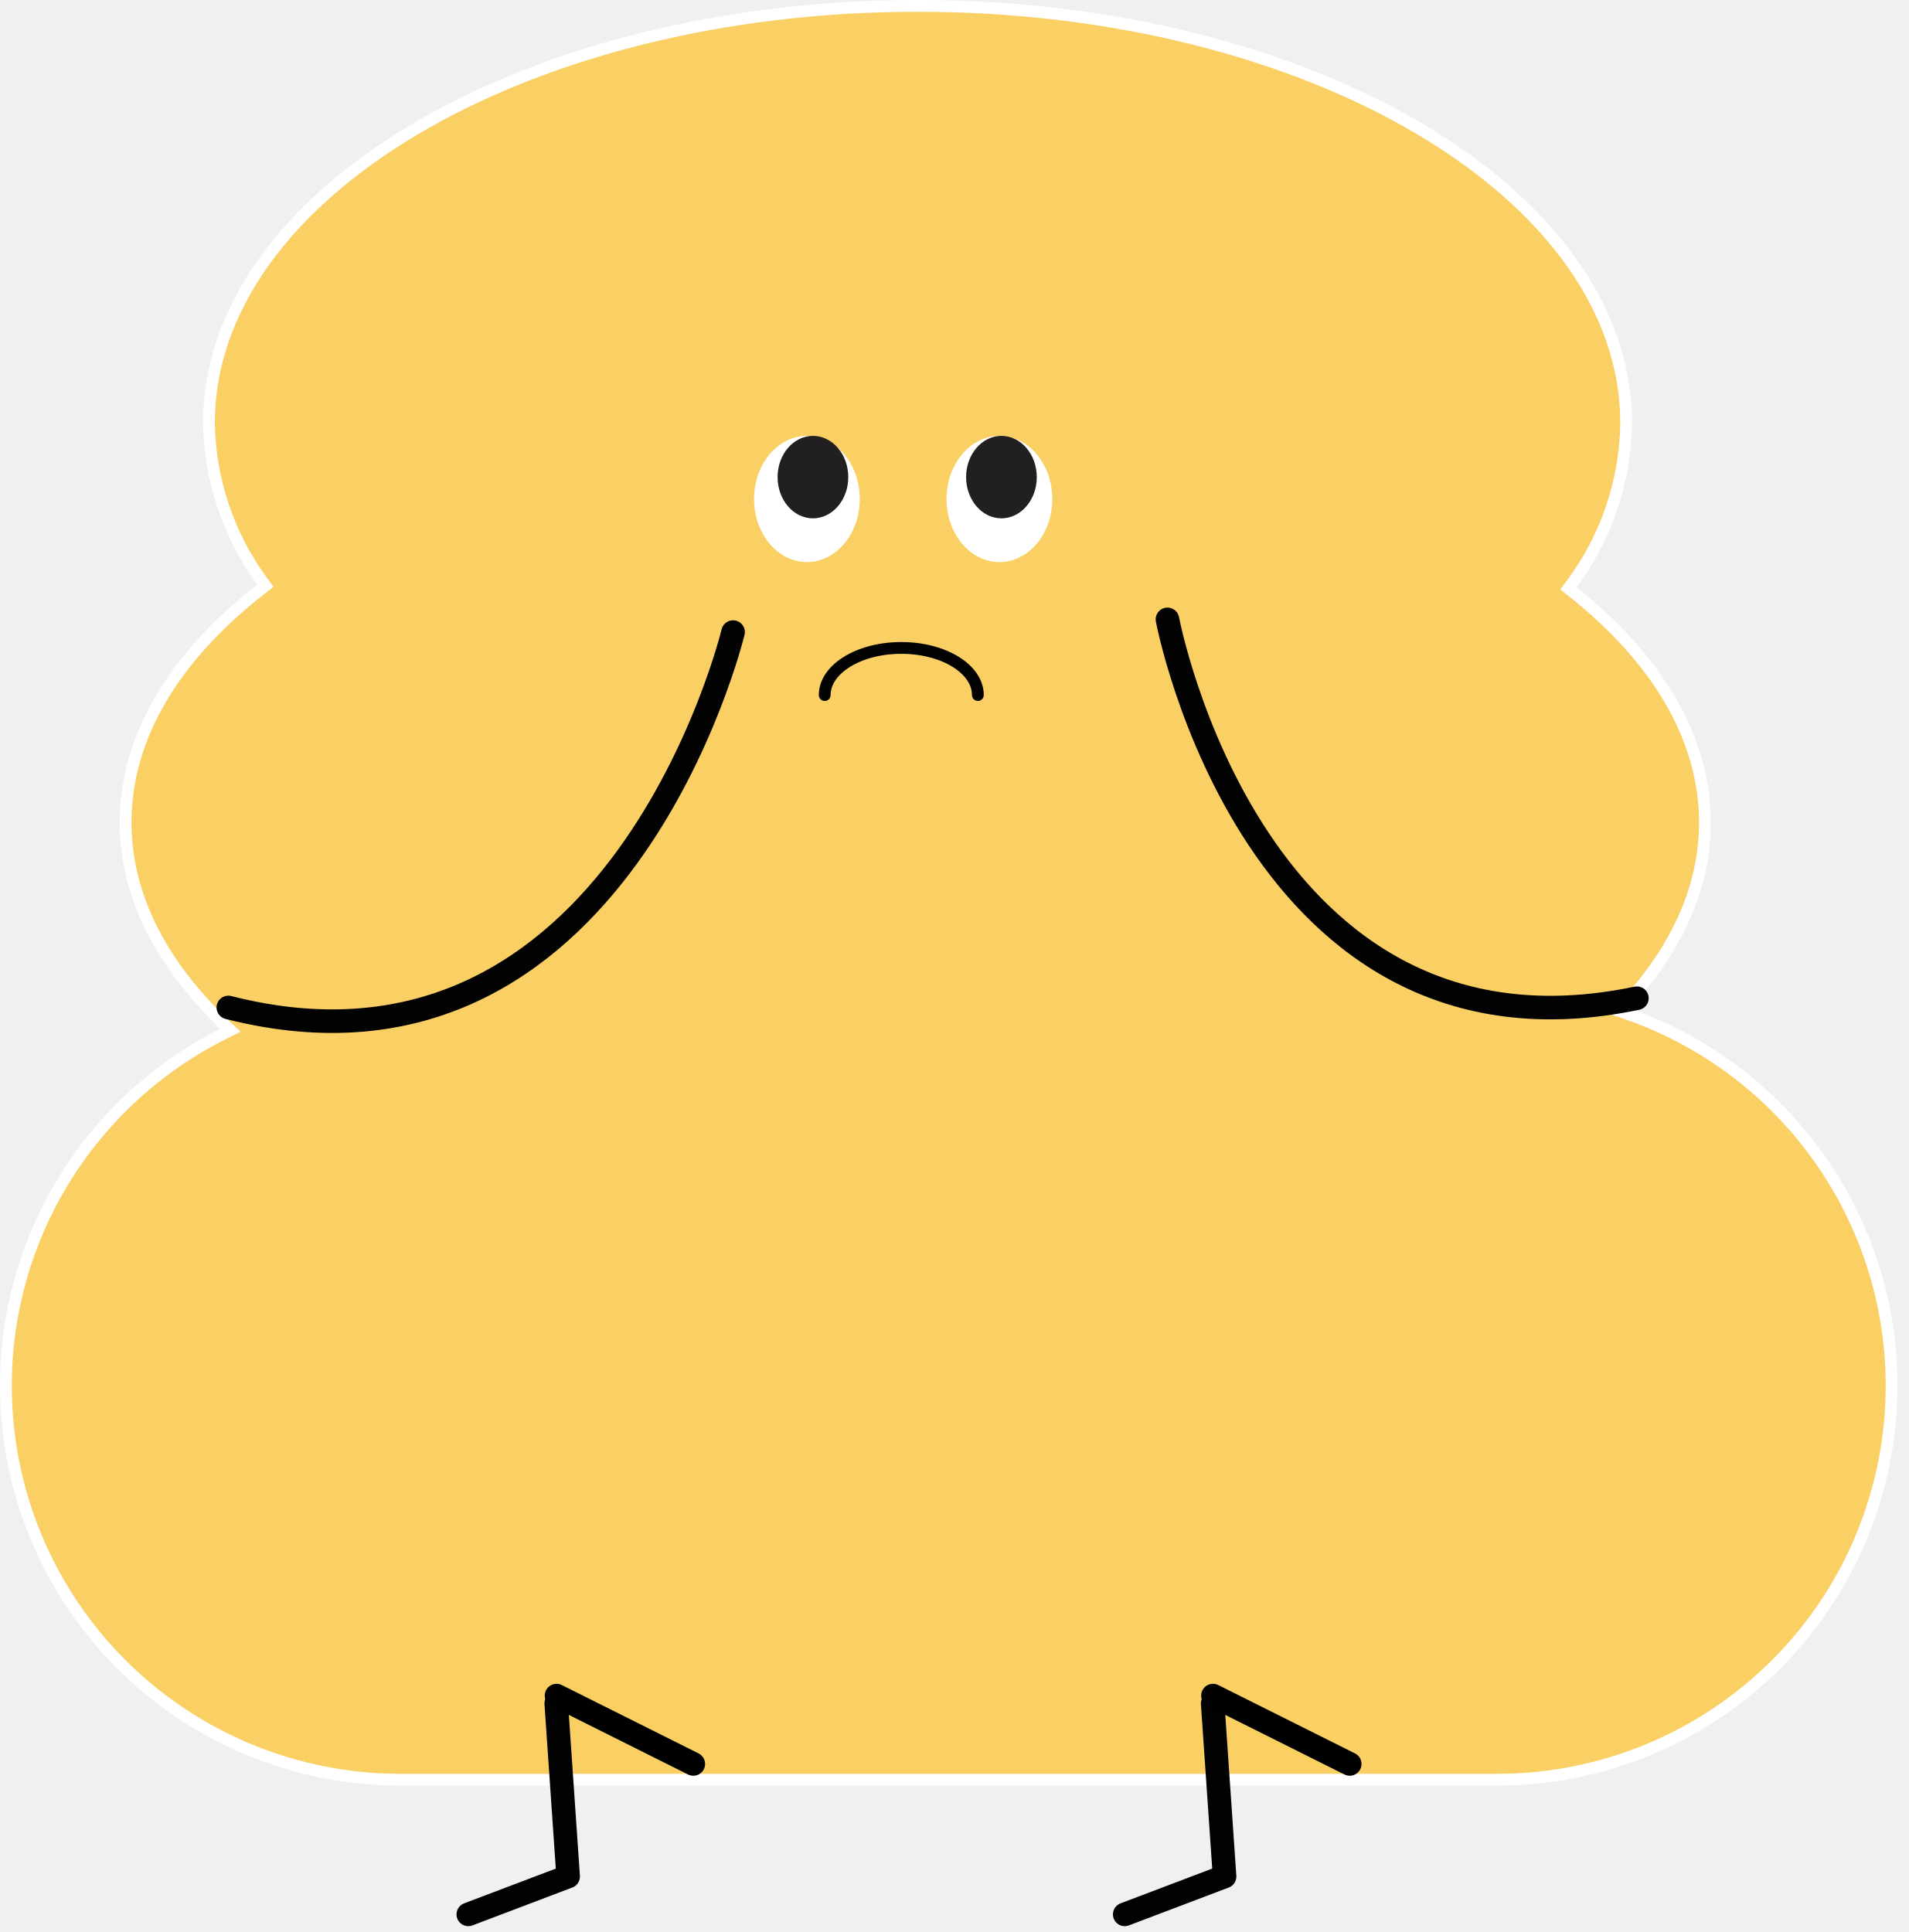
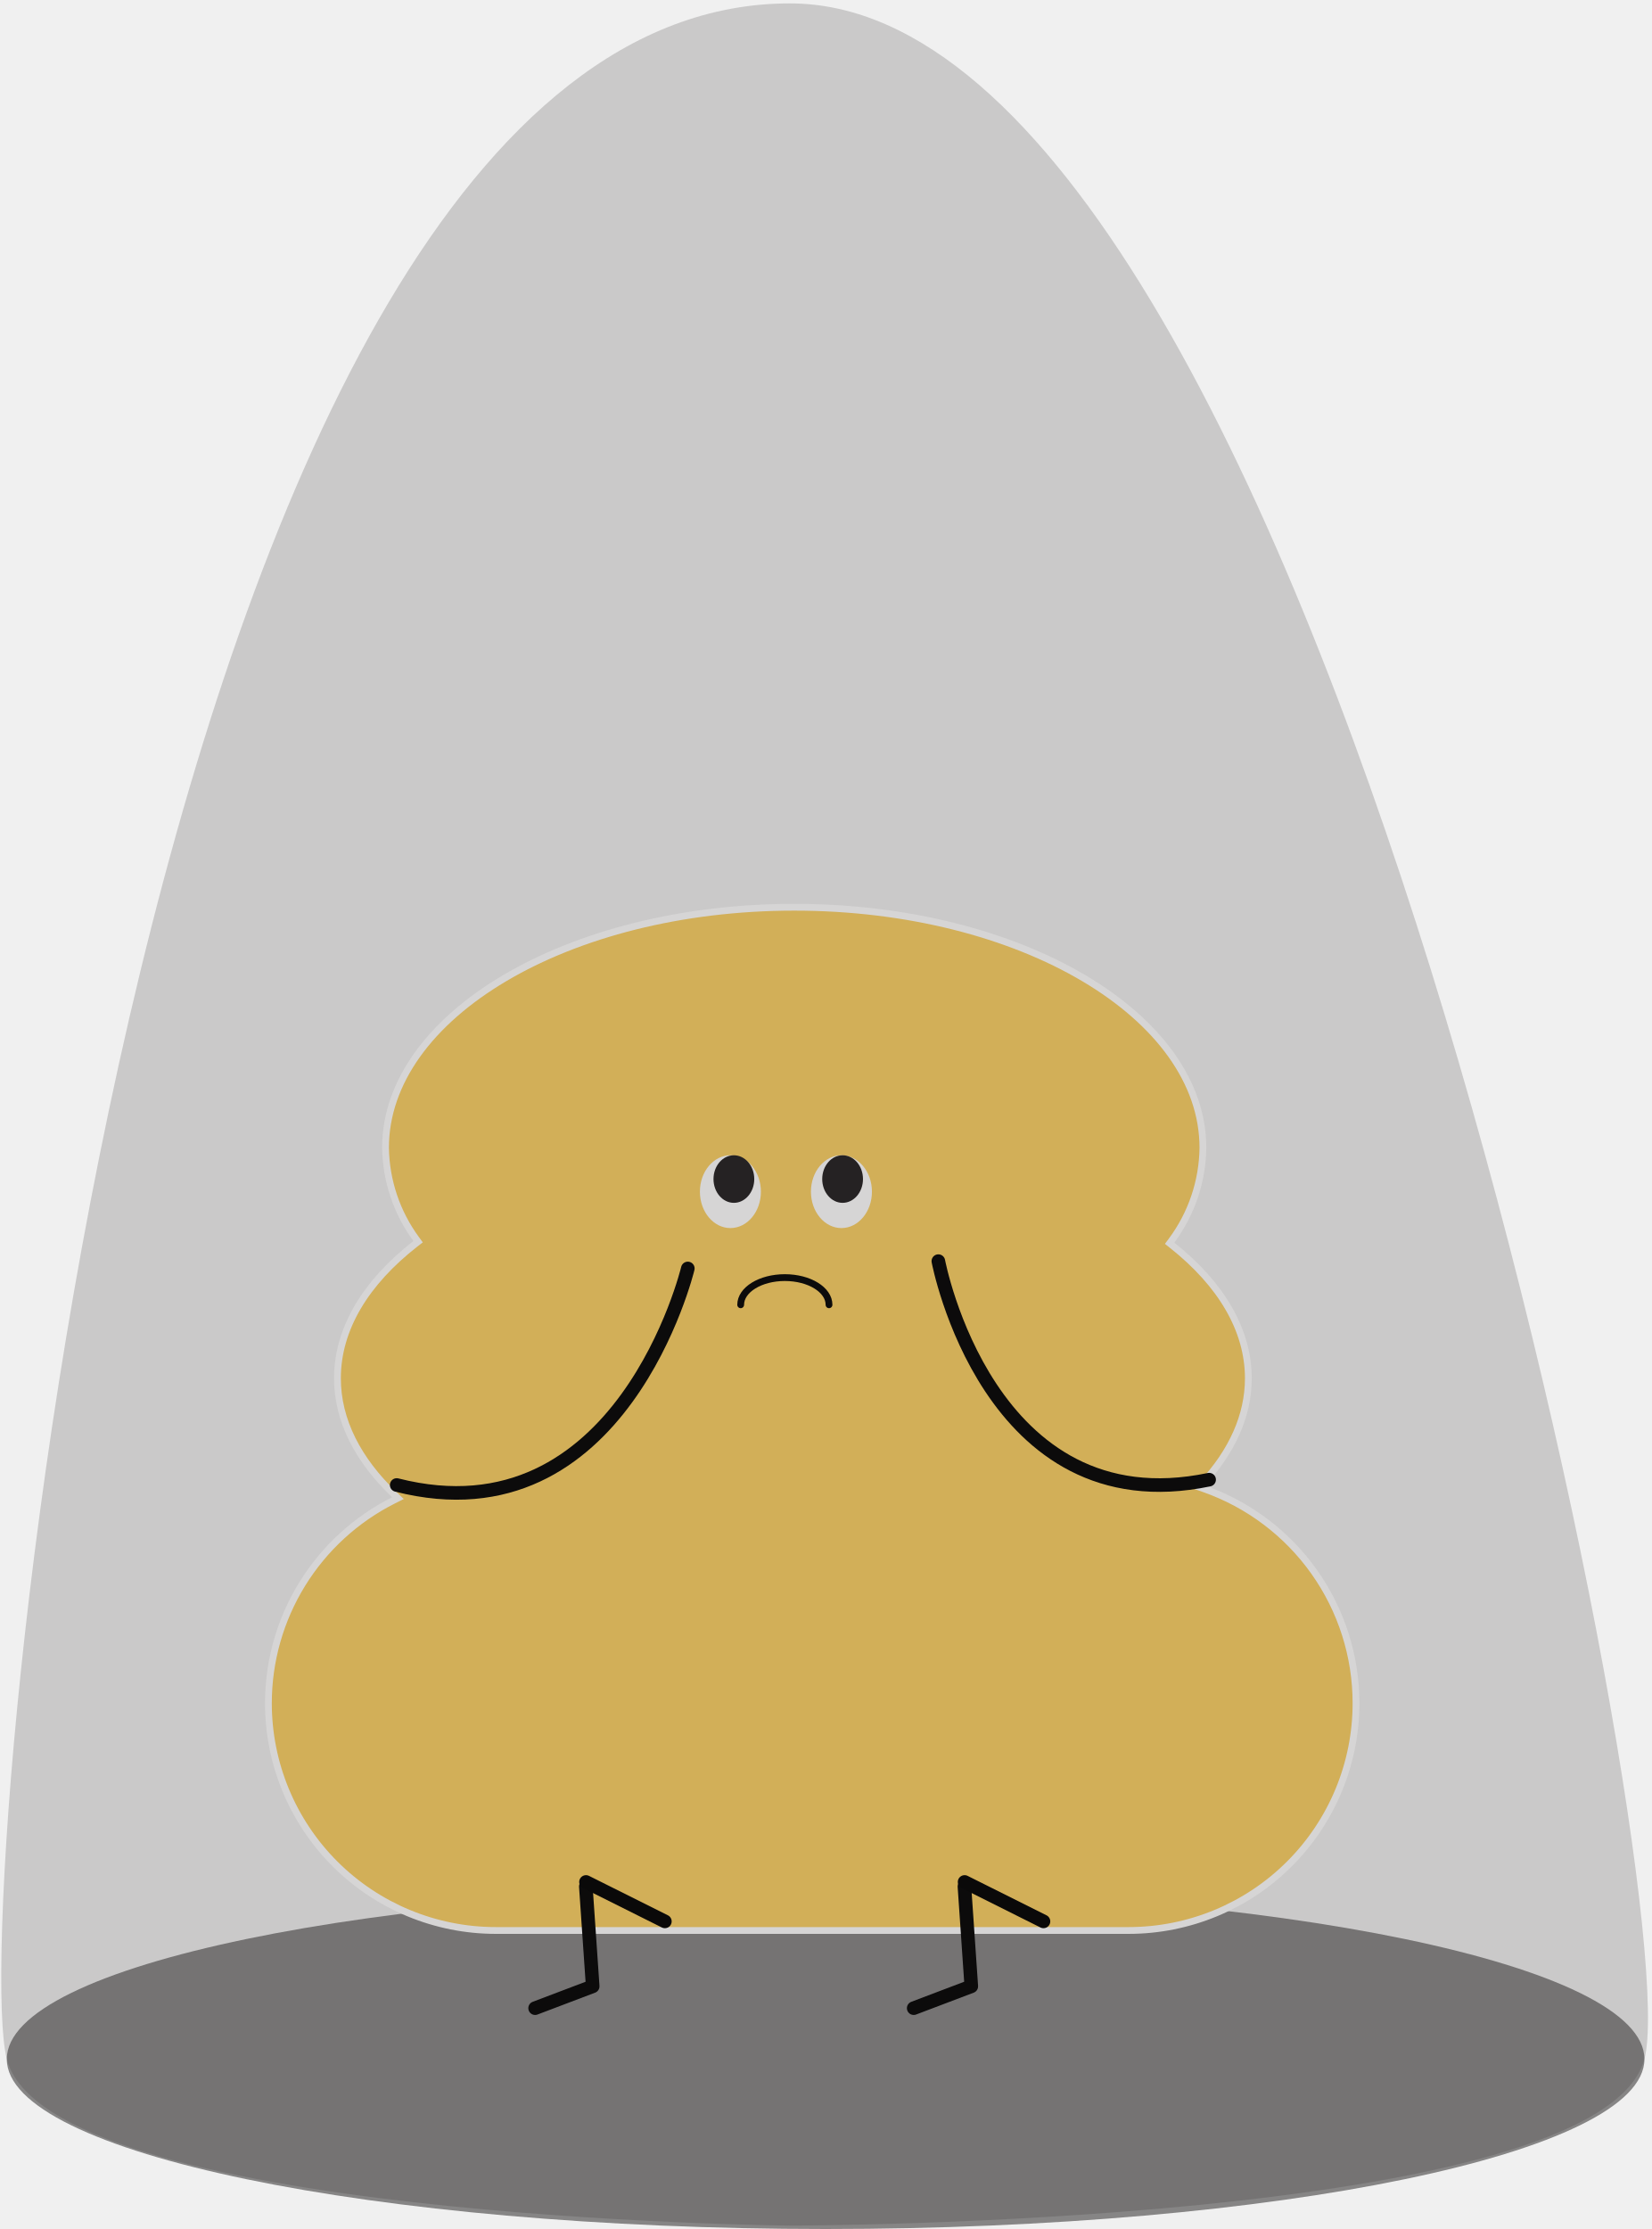
- <svg xmlns="http://www.w3.org/2000/svg" width="162" height="164" viewBox="0 0 162 164" fill="none">
-   <path d="M137.972 85.264L137.457 85.823L138.174 86.074C144.717 88.371 150.384 92.641 154.393 98.294C158.402 103.947 160.555 110.705 160.554 117.634C160.554 126.502 157.028 135.007 150.753 141.278C144.477 147.549 135.965 151.072 127.09 151.072H33.965C25.089 151.072 16.577 147.549 10.301 141.278C4.026 135.007 0.5 126.502 0.5 117.634C0.501 111.439 2.224 105.366 5.478 100.092C8.733 94.819 13.389 90.553 18.929 87.77L19.563 87.452L19.05 86.962C13.677 81.833 10.66 75.995 10.66 69.82C10.66 62.529 14.832 55.708 22.145 50.017L22.529 49.719L22.242 49.327C19.382 45.426 17.807 40.733 17.735 35.898C17.737 26.234 24.36 17.395 35.257 10.946C46.144 4.502 61.215 0.5 77.885 0.5C94.555 0.5 109.623 4.502 120.508 10.946C131.402 17.395 138.023 26.234 138.025 35.898C137.964 40.823 136.35 45.603 133.413 49.558L133.124 49.947L133.503 50.248C140.624 55.899 144.71 62.634 144.71 69.82C144.71 75.324 142.299 80.567 137.972 85.264Z" fill="#FACF63" stroke="white" />
-   <path d="M62.221 53.655C62.221 53.655 52.531 93.97 19.381 85.52" stroke="#020202" stroke-width="2" stroke-linecap="round" stroke-linejoin="round" />
-   <path d="M47.213 144.598L48.223 159.289L39.748 162.504" stroke="#020202" stroke-width="2" stroke-linecap="round" stroke-linejoin="round" />
-   <path d="M102.929 144.598L103.939 159.289L95.464 162.504" stroke="#020202" stroke-width="2" stroke-linecap="round" stroke-linejoin="round" />
-   <path d="M47.238 143.932L58.846 149.735" stroke="black" stroke-width="2" stroke-linecap="round" />
-   <path d="M102.954 143.932L114.562 149.735" stroke="black" stroke-width="2" stroke-linecap="round" />
-   <path d="M70 59C70 56.795 72.9 55 76.5 55C80.1 55 83 56.79 83 59" stroke="#020202" stroke-linecap="round" stroke-linejoin="round" />
-   <path d="M99.091 52.576C99.091 52.576 106.415 91.532 138.937 84.734" stroke="#020202" stroke-width="2" stroke-linecap="round" stroke-linejoin="round" />
-   <path d="M68.489 47.713C70.968 47.713 72.977 45.315 72.977 42.356C72.977 39.398 70.968 37 68.489 37C66.01 37 64 39.398 64 42.356C64 45.315 66.01 47.713 68.489 47.713Z" fill="white" />
-   <path d="M69 44C70.657 44 72 42.433 72 40.5C72 38.567 70.657 37 69 37C67.343 37 66 38.567 66 40.5C66 42.433 67.343 44 69 44Z" fill="#221F20" />
-   <path d="M84.828 47.714C87.307 47.714 89.317 45.316 89.317 42.358C89.317 39.399 87.307 37.001 84.828 37.001C82.349 37.001 80.339 39.399 80.339 42.358C80.339 45.316 82.349 47.714 84.828 47.714Z" fill="white" />
-   <path d="M85 44C86.657 44 88 42.433 88 40.5C88 38.567 86.657 37 85 37C83.343 37 82 38.567 82 40.5C82 42.433 83.343 44 85 44Z" fill="#221F20" />
+ <svg xmlns="http://www.w3.org/2000/svg" width="243" height="328" viewBox="0 0 243 328" fill="none">
+   <ellipse cx="121.5" cy="303" rx="120.5" ry="25" fill="#868585" />
+   <path d="M176.972 218.264L176.457 218.823L177.174 219.074C183.717 221.371 189.384 225.641 193.393 231.294C197.402 236.947 199.555 243.705 199.554 250.634C199.554 259.502 196.028 268.007 189.753 274.278C183.477 280.549 174.965 284.072 166.09 284.072H72.965C64.089 284.072 55.577 280.549 49.301 274.278C43.026 268.007 39.5 259.502 39.5 250.634C39.501 244.439 41.224 238.366 44.478 233.092C47.733 227.819 52.389 223.553 57.929 220.77L58.563 220.452L58.05 219.962C52.677 214.833 49.66 208.995 49.66 202.82C49.66 195.529 53.832 188.707 61.145 183.017L61.529 182.719L61.242 182.327C58.382 178.426 56.807 173.733 56.735 168.898C56.737 159.234 63.36 150.396 74.257 143.946C85.144 137.502 100.215 133.5 116.885 133.5C133.555 133.5 148.623 137.502 159.508 143.946C170.402 150.395 177.023 159.234 177.025 168.898C176.964 173.823 175.35 178.603 172.413 182.558L172.124 182.947L172.503 183.248C179.624 188.899 183.71 195.634 183.71 202.82C183.71 208.324 181.299 213.566 176.972 218.264Z" fill="#FACF63" stroke="white" />
+   <path d="M101.221 186.655C101.221 186.655 91.531 226.97 58.381 218.52" stroke="#020202" stroke-width="2" stroke-linecap="round" stroke-linejoin="round" />
+   <path d="M86.213 277.598L87.223 292.289L78.748 295.504" stroke="#020202" stroke-width="2" stroke-linecap="round" stroke-linejoin="round" />
+   <path d="M141.929 277.598L142.939 292.289L134.464 295.504" stroke="#020202" stroke-width="2" stroke-linecap="round" stroke-linejoin="round" />
+   <path d="M86.238 276.932L97.846 282.735" stroke="black" stroke-width="2" stroke-linecap="round" />
+   <path d="M141.954 276.932L153.562 282.735" stroke="black" stroke-width="2" stroke-linecap="round" />
+   <path d="M109 192C109 189.795 111.9 188 115.5 188C119.1 188 122 189.79 122 192" stroke="#020202" stroke-linecap="round" stroke-linejoin="round" />
+   <path d="M138.091 185.576C138.091 185.576 145.415 224.532 177.937 217.734" stroke="#020202" stroke-width="2" stroke-linecap="round" stroke-linejoin="round" />
+   <path d="M107.489 180.713C109.968 180.713 111.977 178.315 111.977 175.356C111.977 172.398 109.968 170 107.489 170C105.01 170 103 172.398 103 175.356C103 178.315 105.01 180.713 107.489 180.713Z" fill="white" />
+   <path d="M108 177C109.657 177 111 175.433 111 173.5C111 171.567 109.657 170 108 170C106.343 170 105 171.567 105 173.5C105 175.433 106.343 177 108 177Z" fill="#221F20" />
+   <path d="M123.828 180.714C126.307 180.714 128.317 178.316 128.317 175.357C128.317 172.399 126.307 170.001 123.828 170.001C121.349 170.001 119.339 172.399 119.339 175.357C119.339 178.316 121.349 180.714 123.828 180.714Z" fill="white" />
+   <path d="M124 177C125.657 177 127 175.433 127 173.5C127 171.567 125.657 170 124 170C122.343 170 121 171.567 121 173.5C121 175.433 122.343 177 124 177Z" fill="#221F20" />
+   <path opacity="0.2" d="M116.24 0.5C193.5 0.5 248.5 278.5 242 303C235.5 327.5 116.24 327.5 116.24 327.5C116.24 327.5 7 326.5 1 303C-5 279.5 21 0.5 116.24 0.5Z" fill="#312E2E" />
</svg>
